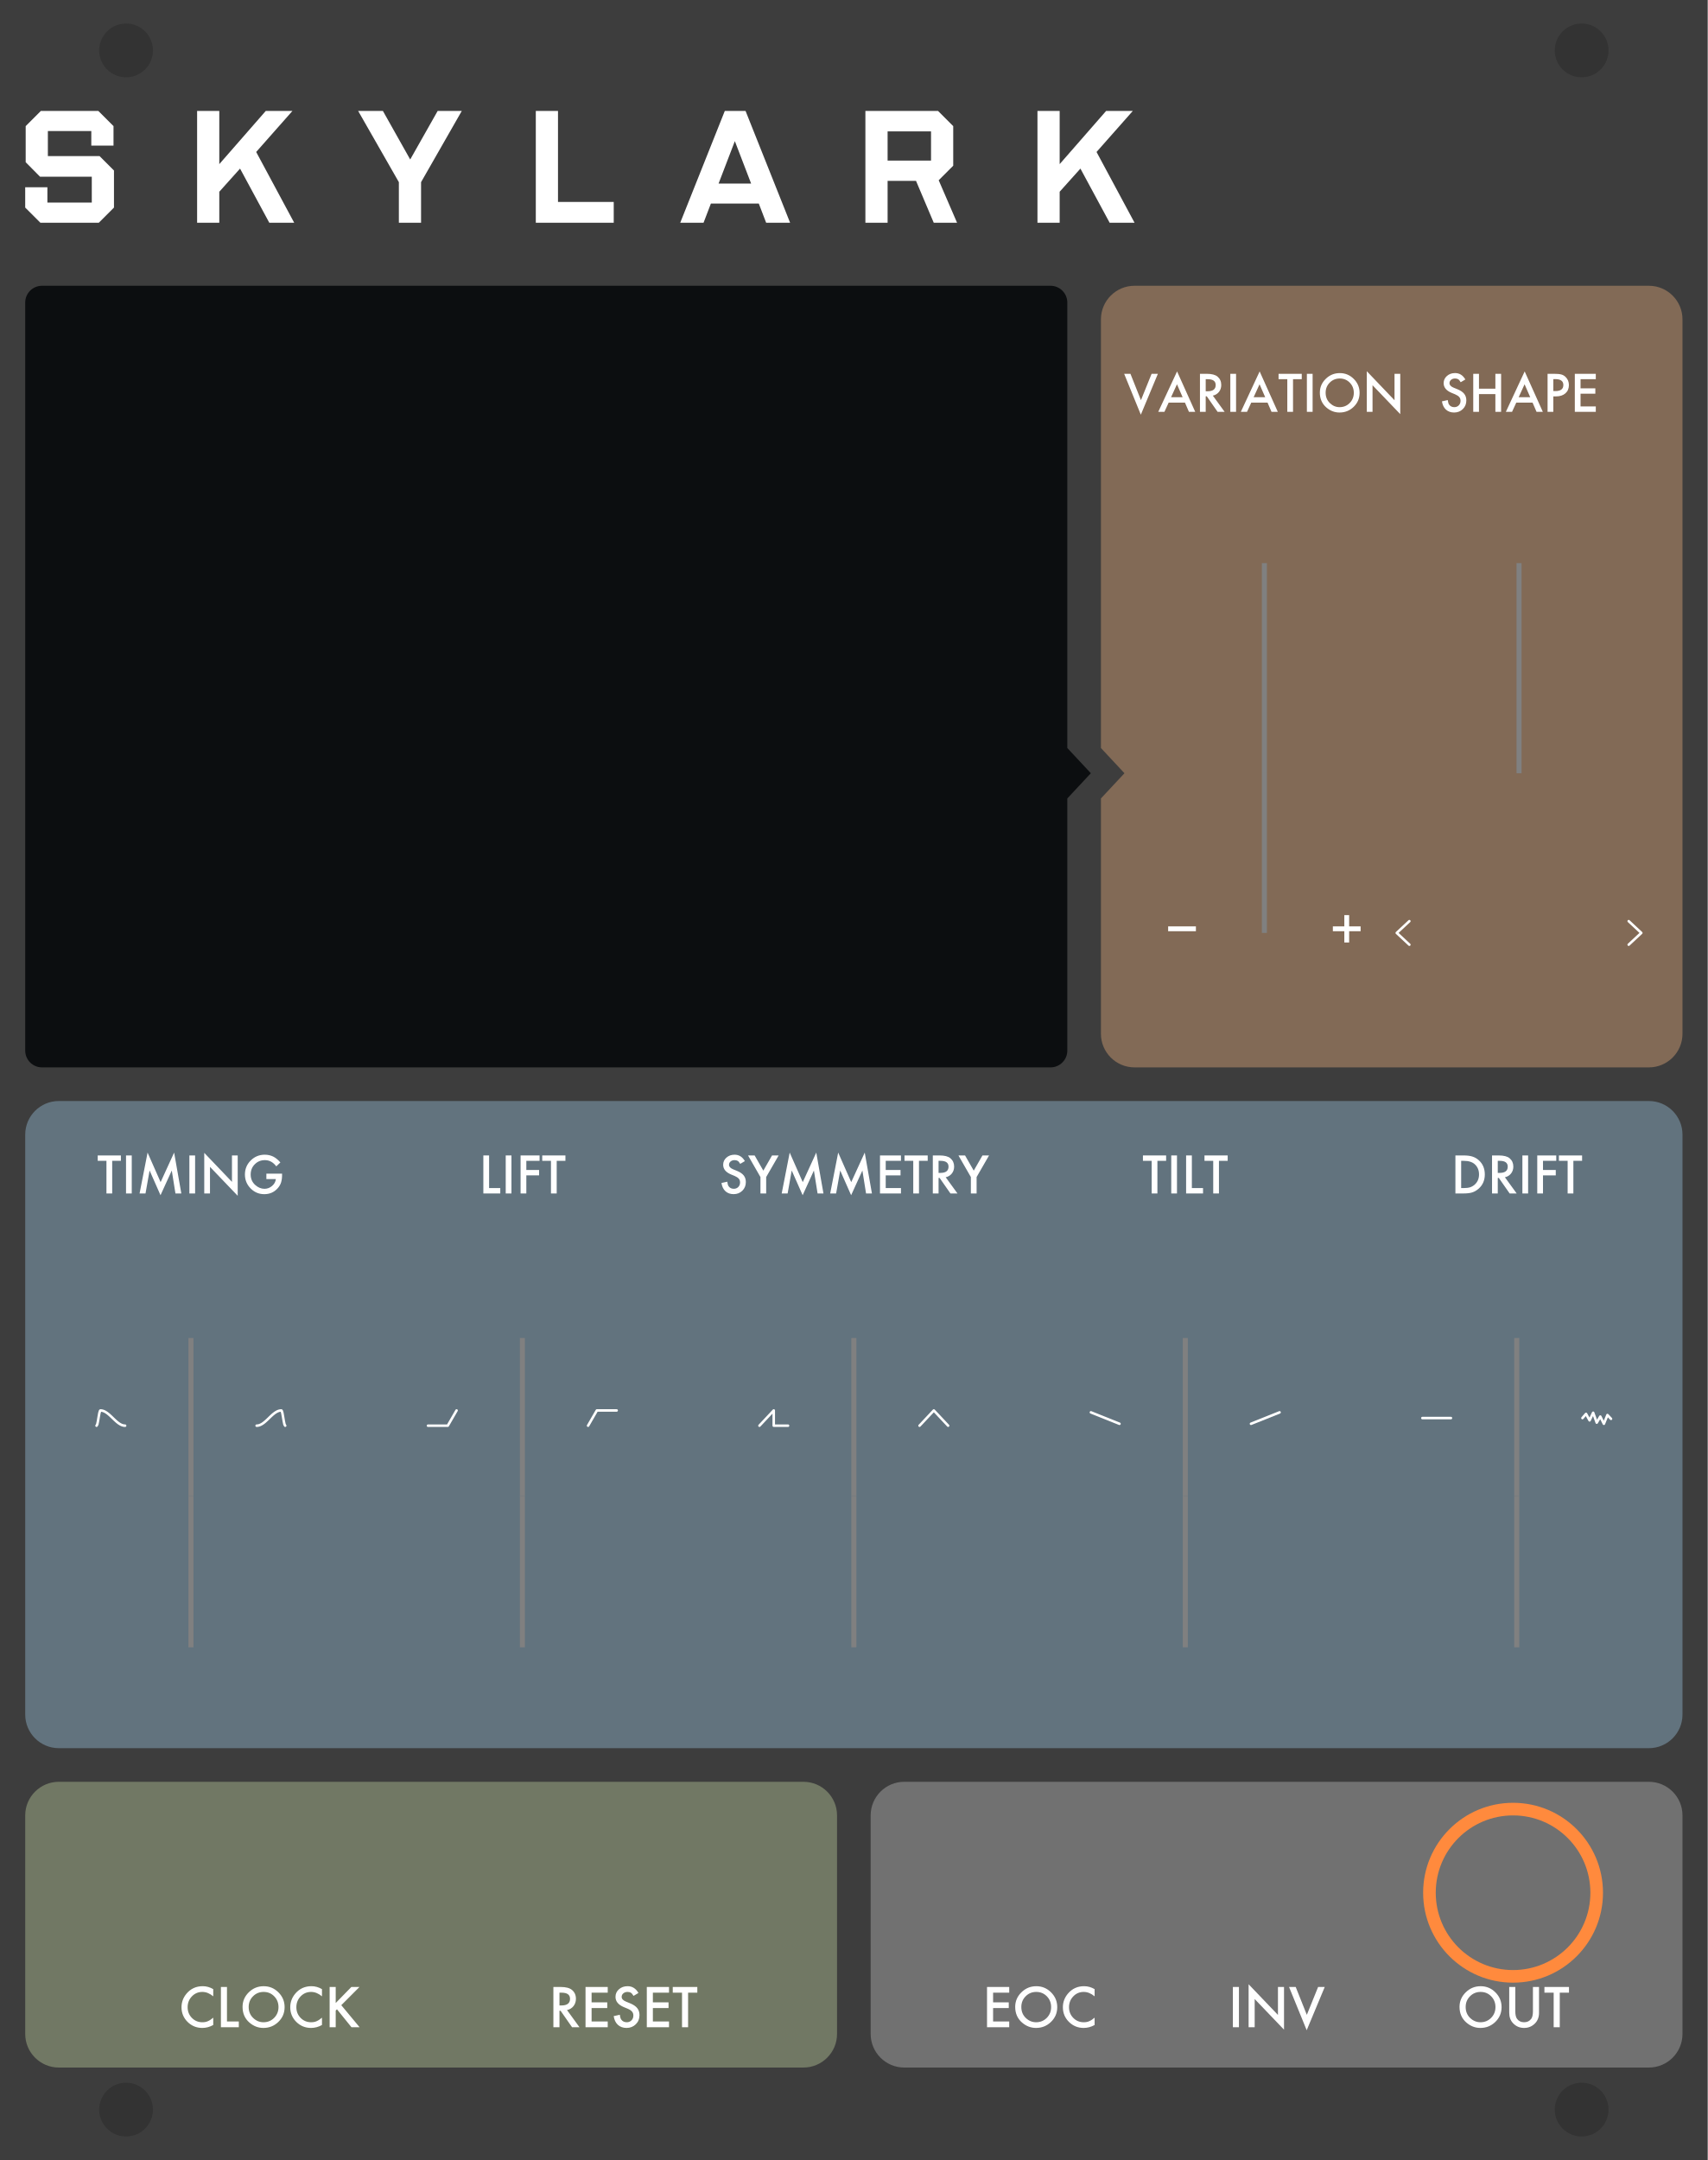
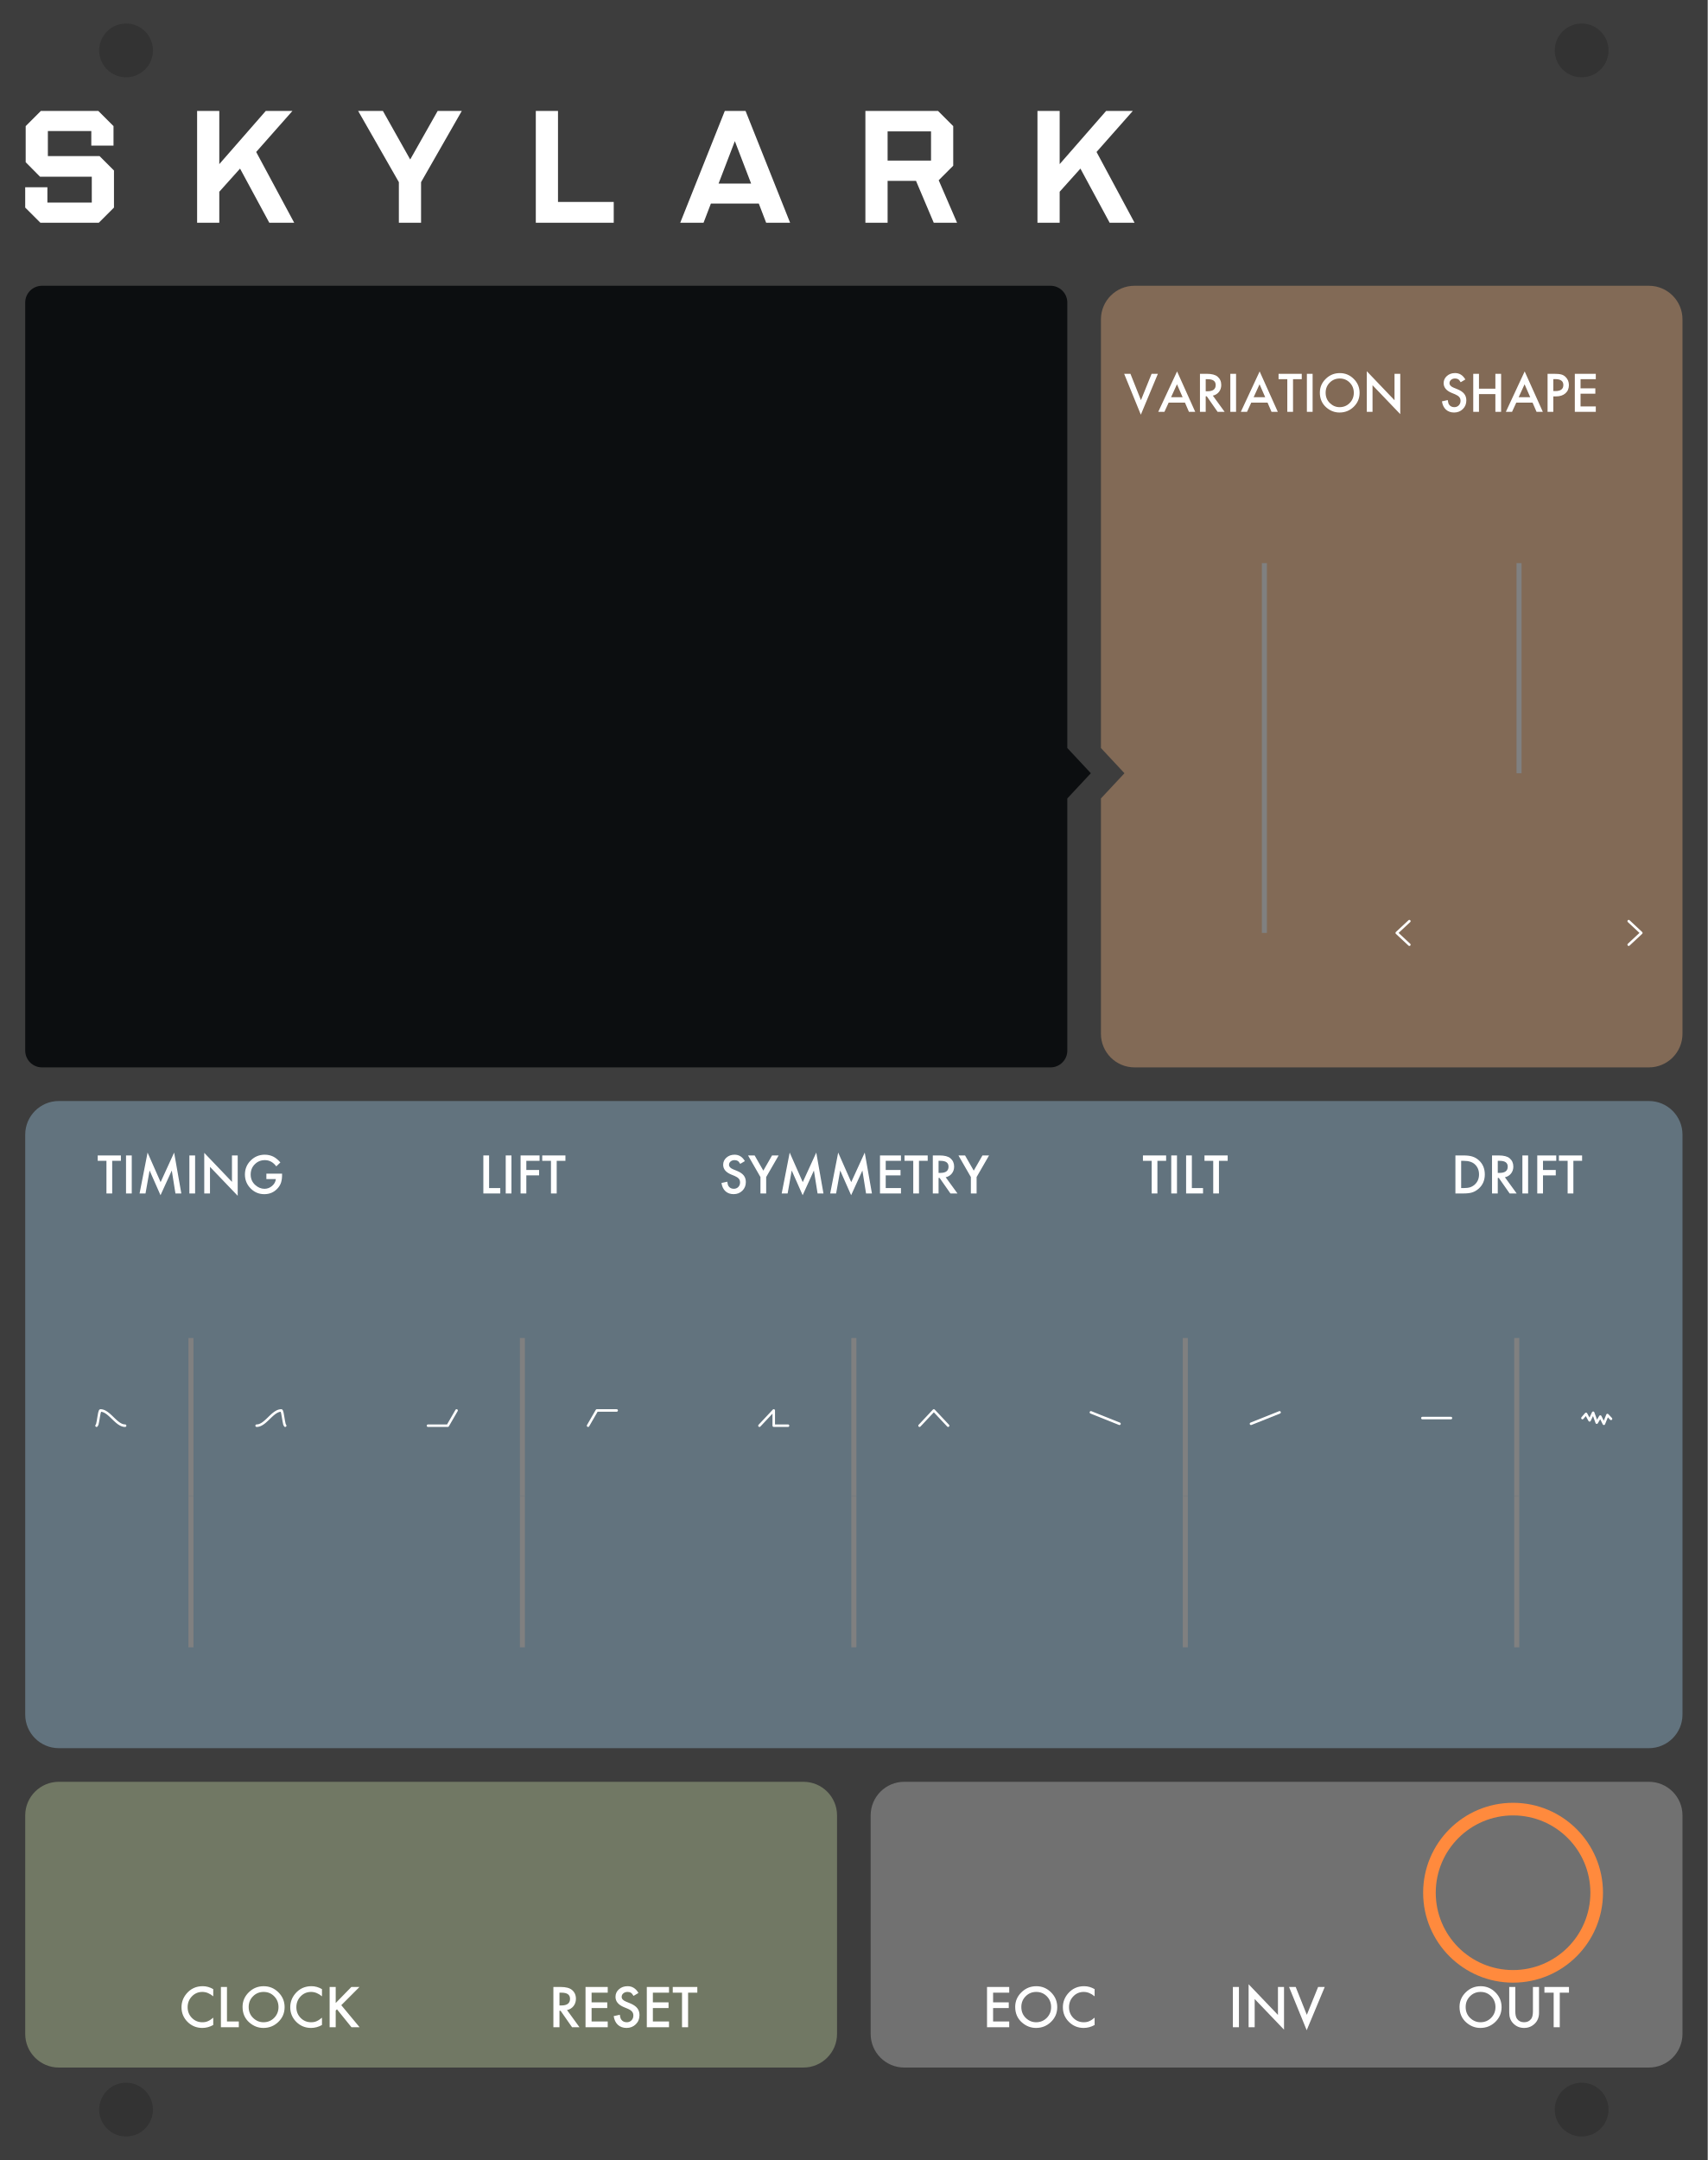
<svg xmlns="http://www.w3.org/2000/svg" version="1.1" width="101.6mm" height="128.5mm" viewBox="0 0 101.6 128.5">
  <g id="panel">
    <rect x="0" y="0" width="101.6" height="128.5" fill="#3d3d3d" />
    <path class="zone" d="M2.5,17 H62.5 A1,1 0 0 1 63.5,18 V44.5 L64.9,46 L63.5,47.5 V62.5 A1,1 0 0 1 62.5,63.5 H2.5 A1,1 0 0 1 1.5,62.5 V18 A1,1 0 0 1 2.5,17 Z" fill="#0c0e10" fill-opacity="1.0" />
    <path class="zone" d="M67.5,17 H98.1 A2,2 0 0 1 100.1,19 V61.5 A2,2 0 0 1 98.1,63.5 H67.5 A2,2 0 0 1 65.5,61.5 V47.5 L66.9,46 L65.5,44.5 V19 A2,2 0 0 1 67.5,17 Z" fill="#b98f6a" fill-opacity="0.55" />
    <rect class="zone" x="1.50" y="65.50" width="98.60" height="38.50" rx="2.00" fill="#7f9fb3" fill-opacity="0.55" />
    <rect class="zone" x="1.50" y="106.00" width="48.30" height="17.00" rx="2.00" fill="#9aa883" fill-opacity="0.55" />
    <rect class="zone" x="51.80" y="106.00" width="48.30" height="17.00" rx="2.00" fill="#9a9a9a" fill-opacity="0.55" />
    <rect class="zone" x="84.67" y="107.25" width="10.70" height="10.70" rx="5.35" fill="#ff8a3d" fill-opacity="1.0" />
    <rect class="zone" x="85.42" y="108.00" width="9.20" height="9.20" rx="4.60" fill="#707070" fill-opacity="1.0" />
    <circle cx="7.5" cy="3.0" r="1.6" fill="#333333" />
    <circle cx="94.1" cy="3.0" r="1.6" fill="#333333" />
    <circle cx="7.5" cy="125.5" r="1.6" fill="#333333" />
    <circle cx="94.1" cy="125.5" r="1.6" fill="#333333" />
    <rect x="75.075" y="33.5" width="0.3" height="12.5" fill="#808080" />
    <rect x="75.075" y="46.0" width="0.3" height="9.5" fill="#808080" />
    <rect x="90.225" y="33.5" width="0.3" height="12.5" fill="#808080" />
    <rect x="11.21" y="79.6" width="0.3" height="9.4" fill="#808080" />
    <rect x="11.21" y="89.0" width="0.3" height="9.0" fill="#808080" />
    <rect x="30.93" y="79.6" width="0.3" height="9.4" fill="#808080" />
    <rect x="30.93" y="89.0" width="0.3" height="9.0" fill="#808080" />
    <rect x="50.65" y="79.6" width="0.3" height="9.4" fill="#808080" />
    <rect x="50.65" y="89.0" width="0.3" height="9.0" fill="#808080" />
    <rect x="70.37" y="79.6" width="0.3" height="9.4" fill="#808080" />
    <rect x="70.37" y="89.0" width="0.3" height="9.0" fill="#808080" />
    <rect x="90.09" y="79.6" width="0.3" height="9.4" fill="#808080" />
    <rect x="90.09" y="89.0" width="0.3" height="9.0" fill="#808080" />
    <path fill="#ffffff" d="M2.402 13.25H5.879L6.781 12.348V10.143L5.926 9.288H2.848V7.797H5.432V8.662H6.753V7.503L5.85 6.6H2.43L1.528 7.503V9.649L2.383 10.514H5.461V12.053H2.82V11.141H1.499V12.348Z M11.727 13.25H13.047V11.407L14.282 10.03L16.021 13.25H17.503L15.242 9.041L17.398 6.6H15.812L13.047 9.764V6.6H11.727Z M23.731 13.25H25.051V10.837L27.474 6.6H26.039L24.405 9.488L22.781 6.6H21.308L23.731 10.837Z M31.878 13.25H36.514V12.015H33.198V6.6H31.878Z M40.471 13.25H41.858L42.295 12.11H45.145L45.582 13.25H47.007L44.357 6.6H43.122ZM42.751 10.922 43.72 8.396 44.689 10.922Z M51.487 13.25H52.808V10.761H54.499L55.553 13.25H56.94L55.848 10.723L56.712 9.858V7.503L55.81 6.6H51.487ZM52.808 9.555V7.816H55.392V9.555Z M61.724 13.25H63.045V11.407L64.28 10.03L66.018 13.25H67.5L65.239 9.041L67.396 6.6H65.809L63.045 9.764V6.6H61.724Z" />
    <path fill="#ffffff" d="M67.256 22.238 67.881 23.806 68.515 22.238H68.889L67.874 24.67L66.882 22.238Z M70.499 23.951H69.53L69.278 24.5H68.911L70.03 22.096L71.11 24.5H70.736ZM70.36 23.63 70.024 22.861 69.673 23.63Z M72.158 23.536 72.859 24.5H72.441L71.795 23.574H71.734V24.5H71.392V22.238H71.792Q72.24 22.238 72.44 22.407Q72.659 22.594 72.659 22.902Q72.659 23.142 72.522 23.315Q72.384 23.488 72.158 23.536ZM71.734 23.277H71.842Q72.327 23.277 72.327 22.906Q72.327 22.559 71.855 22.559H71.734Z M73.54 22.238V24.5H73.198V22.238Z M75.412 23.951H74.444L74.192 24.5H73.824L74.943 22.096L76.023 24.5H75.649ZM75.273 23.63 74.937 22.861 74.586 23.63Z M76.929 22.559V24.5H76.588V22.559H76.068V22.238H77.448V22.559Z M78.094 22.238V24.5H77.753V22.238Z M78.525 23.359Q78.525 22.881 78.875 22.539Q79.223 22.196 79.713 22.196Q80.196 22.196 80.542 22.542Q80.889 22.887 80.889 23.372Q80.889 23.86 80.54 24.2Q80.19 24.541 79.695 24.541Q79.257 24.541 78.908 24.238Q78.525 23.902 78.525 23.359ZM78.869 23.363Q78.869 23.738 79.121 23.98Q79.371 24.222 79.699 24.222Q80.055 24.222 80.3 23.976Q80.545 23.727 80.545 23.369Q80.545 23.007 80.303 22.763Q80.063 22.517 79.708 22.517Q79.355 22.517 79.112 22.763Q78.869 23.006 78.869 23.363Z M81.318 24.5V22.084L82.967 23.81V22.238H83.309V24.638L81.659 22.917V24.5Z" />
    <path fill="#ffffff" d="M87.181 22.575 86.904 22.739Q86.826 22.604 86.756 22.563Q86.683 22.517 86.567 22.517Q86.425 22.517 86.331 22.597Q86.238 22.676 86.238 22.796Q86.238 22.962 86.484 23.063L86.709 23.155Q86.985 23.267 87.112 23.427Q87.24 23.587 87.24 23.82Q87.24 24.132 87.031 24.336Q86.822 24.541 86.511 24.541Q86.217 24.541 86.025 24.367Q85.836 24.192 85.789 23.876L86.135 23.8Q86.158 23.999 86.217 24.075Q86.323 24.222 86.525 24.222Q86.684 24.222 86.79 24.115Q86.895 24.008 86.895 23.844Q86.895 23.778 86.877 23.723Q86.859 23.668 86.82 23.622Q86.781 23.576 86.719 23.535Q86.658 23.495 86.573 23.458L86.355 23.368Q85.89 23.171 85.89 22.793Q85.89 22.539 86.085 22.367Q86.28 22.194 86.57 22.194Q86.961 22.194 87.181 22.575Z M87.992 23.123H88.968V22.238H89.309V24.5H88.968V23.444H87.992V24.5H87.651V22.238H87.992Z M91.18 23.951H90.212L89.96 24.5H89.592L90.711 22.096L91.791 24.5H91.417ZM91.041 23.63 90.705 22.861 90.354 23.63Z M92.415 23.582V24.5H92.073V22.238H92.46Q92.744 22.238 92.889 22.278Q93.036 22.317 93.147 22.427Q93.342 22.618 93.342 22.908Q93.342 23.218 93.134 23.4Q92.926 23.582 92.573 23.582ZM92.415 23.265H92.542Q93.012 23.265 93.012 22.903Q93.012 22.553 92.528 22.553H92.415Z M94.942 22.559H94.035V23.103H94.915V23.423H94.035V24.179H94.942V24.5H93.694V22.238H94.942Z" />
-     <path fill="#ffffff" d="M69.499 55.399V55.111H71.151V55.399Z" />
-     <path fill="#ffffff" d="M79.299 55.399V55.111H79.981V54.441H80.268V55.111H80.95V55.399H80.268V56.069H79.981V55.399Z" />
    <path fill="#ffffff" d="M6.675 69.059V71.0H6.333V69.059H5.813V68.738H7.193V69.059Z M7.839 68.738V71.0H7.498V68.738Z M8.304 71.0 8.78 68.568 9.556 70.326 10.36 68.568 10.788 71.0H10.438L10.22 69.635L9.55 71.104L8.9 69.633L8.657 71.0Z M11.608 68.738V71.0H11.267V68.738Z M12.152 71.0V68.584L13.801 70.31V68.738H14.142V71.138L12.493 69.417V71.0Z M15.848 69.822H16.782V69.897Q16.782 70.152 16.722 70.348Q16.663 70.53 16.524 70.688Q16.209 71.042 15.723 71.042Q15.248 71.042 14.91 70.7Q14.572 70.355 14.572 69.874Q14.572 69.381 14.916 69.039Q15.26 68.694 15.754 68.694Q16.019 68.694 16.249 68.803Q16.469 68.911 16.681 69.154L16.438 69.387Q16.16 69.017 15.76 69.017Q15.401 69.017 15.158 69.264Q14.914 69.507 14.914 69.874Q14.914 70.251 15.185 70.496Q15.439 70.723 15.735 70.723Q15.987 70.723 16.187 70.553Q16.388 70.382 16.412 70.143H15.848Z" />
    <path fill="#ffffff" d="M29.099 68.738V70.679H29.764V71.0H28.757V68.738Z M30.429 68.738V71.0H30.088V68.738Z M32.102 69.059H31.314V69.603H32.074V69.923H31.314V71.0H30.972V68.738H32.102Z M33.121 69.059V71.0H32.78V69.059H32.26V68.738H33.64V69.059Z" />
    <path fill="#ffffff" d="M44.316 69.075 44.039 69.239Q43.961 69.104 43.891 69.063Q43.818 69.017 43.702 69.017Q43.56 69.017 43.466 69.097Q43.373 69.176 43.373 69.296Q43.373 69.462 43.619 69.563L43.844 69.655Q44.12 69.767 44.247 69.927Q44.374 70.087 44.374 70.32Q44.374 70.632 44.166 70.836Q43.957 71.041 43.646 71.041Q43.352 71.041 43.16 70.867Q42.971 70.692 42.924 70.376L43.27 70.3Q43.293 70.499 43.352 70.575Q43.457 70.722 43.66 70.722Q43.819 70.722 43.925 70.615Q44.03 70.508 44.03 70.344Q44.03 70.278 44.012 70.223Q43.994 70.168 43.955 70.122Q43.916 70.076 43.854 70.035Q43.793 69.995 43.708 69.958L43.49 69.868Q43.025 69.671 43.025 69.293Q43.025 69.039 43.22 68.867Q43.415 68.694 43.705 68.694Q44.096 68.694 44.316 69.075Z M45.243 70.023 44.505 68.738H44.897L45.415 69.642L45.933 68.738H46.326L45.584 70.023V71.0H45.243Z M46.507 71.0 46.983 68.568 47.76 70.326 48.564 68.568 48.992 71.0H48.642L48.423 69.635L47.754 71.104L47.103 69.633L46.86 71.0Z M49.392 71.0 49.868 68.568 50.644 70.326 51.448 68.568 51.876 71.0H51.526L51.308 69.635L50.638 71.104L49.988 69.633L49.745 71.0Z M53.603 69.059H52.696V69.603H53.577V69.923H52.696V70.679H53.603V71.0H52.355V68.738H53.603Z M54.675 69.059V71.0H54.334V69.059H53.814V68.738H55.194V69.059Z M56.265 70.036 56.965 71.0H56.547L55.901 70.074H55.84V71.0H55.498V68.738H55.898Q56.347 68.738 56.546 68.907Q56.766 69.094 56.766 69.402Q56.766 69.642 56.628 69.815Q56.49 69.988 56.265 70.036ZM55.84 69.777H55.948Q56.433 69.777 56.433 69.406Q56.433 69.059 55.961 69.059H55.84Z M57.762 70.023 57.023 68.738H57.416L57.933 69.642L58.452 68.738H58.844L58.103 70.023V71.0H57.762Z" />
    <path fill="#ffffff" d="M68.86 69.059V71.0H68.519V69.059H67.999V68.738H69.379V69.059Z M70.025 68.738V71.0H69.684V68.738Z M70.91 68.738V70.679H71.575V71.0H70.568V68.738Z M72.522 69.059V71.0H72.181V69.059H71.661V68.738H73.041V69.059Z" />
    <path fill="#ffffff" d="M86.59 71.0V68.738H87.065Q87.406 68.738 87.604 68.806Q87.816 68.872 87.989 69.03Q88.339 69.349 88.339 69.869Q88.339 70.391 87.975 70.713Q87.792 70.874 87.591 70.937Q87.403 71.0 87.059 71.0ZM86.932 70.679H87.085Q87.315 70.679 87.468 70.631Q87.62 70.58 87.743 70.468Q87.995 70.238 87.995 69.869Q87.995 69.497 87.746 69.266Q87.522 69.059 87.085 69.059H86.932Z M89.535 70.036 90.235 71.0H89.817L89.171 70.074H89.11V71.0H88.769V68.738H89.168Q89.617 68.738 89.816 68.907Q90.036 69.094 90.036 69.402Q90.036 69.642 89.898 69.815Q89.76 69.988 89.535 70.036ZM89.11 69.777H89.218Q89.703 69.777 89.703 69.406Q89.703 69.059 89.231 69.059H89.11Z M90.916 68.738V71.0H90.575V68.738Z M92.589 69.059H91.801V69.603H92.561V69.923H91.801V71.0H91.459V68.738H92.589Z M93.608 69.059V71.0H93.267V69.059H92.747V68.738H94.127V69.059Z" />
    <path fill="#ffffff" d="M12.687 118.335V118.763Q12.374 118.501 12.039 118.501Q11.67 118.501 11.417 118.766Q11.163 119.03 11.163 119.411Q11.163 119.788 11.417 120.047Q11.671 120.305 12.04 120.305Q12.231 120.305 12.364 120.243Q12.439 120.212 12.519 120.16Q12.598 120.107 12.687 120.033V120.468Q12.377 120.643 12.036 120.643Q11.523 120.643 11.16 120.285Q10.799 119.924 10.799 119.414Q10.799 118.957 11.101 118.599Q11.473 118.16 12.064 118.16Q12.386 118.16 12.687 118.335Z M13.504 118.206V120.26H14.208V120.6H13.143V118.206Z M14.431 119.392Q14.431 118.887 14.801 118.524Q15.17 118.161 15.688 118.161Q16.2 118.161 16.566 118.527Q16.933 118.893 16.933 119.406Q16.933 119.923 16.564 120.282Q16.194 120.643 15.67 120.643Q15.206 120.643 14.837 120.322Q14.431 119.967 14.431 119.392ZM14.795 119.397Q14.795 119.794 15.062 120.05Q15.327 120.305 15.674 120.305Q16.051 120.305 16.31 120.045Q16.569 119.781 16.569 119.403Q16.569 119.02 16.313 118.761Q16.059 118.501 15.684 118.501Q15.31 118.501 15.053 118.761Q14.795 119.019 14.795 119.397Z M19.156 118.335V118.763Q18.843 118.501 18.508 118.501Q18.139 118.501 17.886 118.766Q17.632 119.03 17.632 119.411Q17.632 119.788 17.886 120.047Q18.141 120.305 18.51 120.305Q18.7 120.305 18.834 120.243Q18.908 120.212 18.988 120.16Q19.068 120.107 19.156 120.033V120.468Q18.846 120.643 18.505 120.643Q17.992 120.643 17.629 120.285Q17.268 119.924 17.268 119.414Q17.268 118.957 17.57 118.599Q17.942 118.16 18.533 118.16Q18.855 118.16 19.156 118.335Z M19.973 119.161 20.905 118.206H21.387L20.305 119.29L21.393 120.6H20.91L20.048 119.535L19.973 119.609V120.6H19.612V118.206H19.973Z" />
    <path fill="#ffffff" d="M33.735 119.58 34.476 120.6H34.034L33.351 119.62H33.286V120.6H32.924V118.206H33.348Q33.822 118.206 34.033 118.385Q34.265 118.583 34.265 118.909Q34.265 119.163 34.12 119.346Q33.974 119.529 33.735 119.58ZM33.286 119.306H33.4Q33.914 119.306 33.914 118.913Q33.914 118.546 33.414 118.546H33.286Z M36.157 118.546H35.197V119.121H36.129V119.461H35.197V120.26H36.157V120.6H34.836V118.206H36.157Z M37.985 118.563 37.692 118.737Q37.609 118.594 37.535 118.551Q37.457 118.501 37.335 118.501Q37.185 118.501 37.085 118.586Q36.986 118.67 36.986 118.797Q36.986 118.972 37.247 119.079L37.485 119.177Q37.777 119.295 37.912 119.464Q38.047 119.634 38.047 119.881Q38.047 120.211 37.826 120.426Q37.605 120.643 37.276 120.643Q36.965 120.643 36.761 120.459Q36.561 120.274 36.512 119.94L36.878 119.859Q36.902 120.07 36.965 120.15Q37.076 120.305 37.29 120.305Q37.459 120.305 37.571 120.192Q37.682 120.079 37.682 119.905Q37.682 119.836 37.663 119.778Q37.644 119.719 37.602 119.671Q37.561 119.622 37.496 119.579Q37.431 119.536 37.341 119.498L37.11 119.402Q36.619 119.194 36.619 118.794Q36.619 118.524 36.825 118.343Q37.031 118.16 37.338 118.16Q37.752 118.16 37.985 118.563Z M39.803 118.546H38.843V119.121H39.775V119.461H38.843V120.26H39.803V120.6H38.482V118.206H39.803Z M40.938 118.546V120.6H40.577V118.546H40.026V118.206H41.487V118.546Z" />
    <path fill="#ffffff" d="M60.044 118.546H59.085V119.121H60.016V119.461H59.085V120.26H60.044V120.6H58.723V118.206H60.044Z M60.399 119.392Q60.399 118.887 60.77 118.524Q61.139 118.161 61.656 118.161Q62.168 118.161 62.534 118.527Q62.901 118.893 62.901 119.406Q62.901 119.923 62.532 120.282Q62.162 120.643 61.638 120.643Q61.174 120.643 60.805 120.322Q60.399 119.967 60.399 119.392ZM60.764 119.397Q60.764 119.794 61.03 120.05Q61.295 120.305 61.643 120.305Q62.019 120.305 62.278 120.045Q62.537 119.781 62.537 119.403Q62.537 119.02 62.281 118.761Q62.027 118.501 61.652 118.501Q61.278 118.501 61.021 118.761Q60.764 119.019 60.764 119.397Z M65.124 118.335V118.763Q64.811 118.501 64.476 118.501Q64.107 118.501 63.855 118.766Q63.601 119.03 63.601 119.411Q63.601 119.788 63.855 120.047Q64.109 120.305 64.478 120.305Q64.669 120.305 64.802 120.243Q64.876 120.212 64.956 120.16Q65.036 120.107 65.124 120.033V120.468Q64.814 120.643 64.473 120.643Q63.96 120.643 63.597 120.285Q63.236 119.924 63.236 119.414Q63.236 118.957 63.539 118.599Q63.911 118.16 64.501 118.16Q64.824 118.16 65.124 118.335Z" />
    <path fill="#ffffff" d="M73.711 118.206V120.6H73.35V118.206Z M74.286 120.6V118.044L76.032 119.87V118.206H76.393V120.746L74.647 118.924V120.6Z M77.088 118.206 77.75 119.865 78.421 118.206H78.816L77.742 120.78L76.692 118.206Z" />
    <path fill="#ffffff" d="M86.835 119.392Q86.835 118.887 87.206 118.524Q87.575 118.161 88.093 118.161Q88.604 118.161 88.97 118.527Q89.337 118.893 89.337 119.406Q89.337 119.923 88.968 120.282Q88.598 120.643 88.074 120.643Q87.61 120.643 87.241 120.322Q86.835 119.967 86.835 119.392ZM87.2 119.397Q87.2 119.794 87.466 120.05Q87.731 120.305 88.079 120.305Q88.455 120.305 88.714 120.045Q88.973 119.781 88.973 119.403Q88.973 119.02 88.717 118.761Q88.463 118.501 88.088 118.501Q87.714 118.501 87.457 118.761Q87.2 119.019 87.2 119.397Z M90.153 118.206V119.648Q90.153 119.957 90.254 120.099Q90.404 120.305 90.677 120.305Q90.951 120.305 91.102 120.099Q91.202 119.961 91.202 119.648V118.206H91.564V119.747Q91.564 120.126 91.328 120.371Q91.063 120.643 90.677 120.643Q90.291 120.643 90.027 120.371Q89.792 120.126 89.792 119.747V118.206Z M92.798 118.546V120.6H92.436V118.546H91.886V118.206H93.347V118.546Z" />
  </g>
  <g id="glyphs">
    <polyline points="5.744,84.815 5.787,84.74 5.829,84.542 5.872,84.285 5.914,84.053 5.957,83.922 5.974,83.909 5.999,83.91 6.042,83.914 6.084,83.922 6.127,83.933 6.169,83.948 6.212,83.966 6.254,83.988 6.296,84.013 6.339,84.04 6.381,84.07 6.424,84.103 6.466,84.138 6.509,84.174 6.551,84.213 6.594,84.252 6.636,84.292 6.679,84.333 6.721,84.374 6.764,84.415 6.806,84.456 6.849,84.495 6.891,84.534 6.934,84.571 6.976,84.607 7.019,84.64 7.061,84.672 7.104,84.7 7.146,84.726 7.189,84.749 7.231,84.769 7.274,84.785 7.316,84.798 7.359,84.807 7.402,84.813 7.444,84.815" fill="none" stroke="#ffffff" stroke-width="0.15" stroke-linecap="round" stroke-linejoin="round" />
    <polyline points="15.268,84.815 15.31,84.813 15.353,84.807 15.396,84.798 15.438,84.785 15.48,84.769 15.523,84.749 15.566,84.726 15.608,84.7 15.65,84.672 15.693,84.64 15.736,84.607 15.778,84.571 15.82,84.534 15.863,84.495 15.905,84.456 15.948,84.415 15.991,84.374 16.033,84.333 16.076,84.292 16.118,84.252 16.16,84.213 16.203,84.174 16.245,84.138 16.288,84.103 16.331,84.07 16.373,84.04 16.416,84.013 16.458,83.988 16.5,83.966 16.543,83.948 16.585,83.933 16.628,83.922 16.671,83.914 16.713,83.91 16.738,83.909 16.756,83.922 16.798,84.053 16.84,84.285 16.883,84.542 16.925,84.74 16.968,84.815" fill="none" stroke="#ffffff" stroke-width="0.15" stroke-linecap="round" stroke-linejoin="round" />
    <polyline points="25.464,84.815 26.641,84.815 27.164,83.909" fill="none" stroke="#ffffff" stroke-width="0.15" stroke-linecap="round" stroke-linejoin="round" />
    <polyline points="34.988,84.815 35.511,83.909 36.688,83.909" fill="none" stroke="#ffffff" stroke-width="0.15" stroke-linecap="round" stroke-linejoin="round" />
    <polyline points="45.184,84.815 46.034,83.909 46.034,84.815 46.884,84.815" fill="none" stroke="#ffffff" stroke-width="0.15" stroke-linecap="round" stroke-linejoin="round" />
    <polyline points="54.708,84.815 55.558,83.909 56.408,84.815" fill="none" stroke="#ffffff" stroke-width="0.15" stroke-linecap="round" stroke-linejoin="round" />
    <polyline points="64.904,84.022 66.604,84.702" fill="none" stroke="#ffffff" stroke-width="0.15" stroke-linecap="round" stroke-linejoin="round" />
    <polyline points="74.428,84.702 76.128,84.022" fill="none" stroke="#ffffff" stroke-width="0.15" stroke-linecap="round" stroke-linejoin="round" />
    <polyline points="84.624,84.362 86.324,84.362" fill="none" stroke="#ffffff" stroke-width="0.15" stroke-linecap="round" stroke-linejoin="round" />
    <polyline points="94.148,84.362 94.361,84.113 94.573,84.498 94.785,84.045 94.998,84.634 95.21,84.272 95.423,84.701 95.635,84.181 95.848,84.407" fill="none" stroke="#ffffff" stroke-width="0.15" stroke-linecap="round" stroke-linejoin="round" />
    <polyline points="83.85,54.8 83.1,55.5 83.85,56.2" fill="none" stroke="#ffffff" stroke-width="0.15" stroke-linecap="round" stroke-linejoin="round" />
    <polyline points="96.9,54.8 97.65,55.5 96.9,56.2" fill="none" stroke="#ffffff" stroke-width="0.15" stroke-linecap="round" stroke-linejoin="round" />
  </g>
  <g id="components" style="display:none">
    <rect id="SCREEN#Widget" x="1.5" y="17.0" width="62.0" height="46.5" fill="#ffff00" />
    <circle id="VARIATION_PARAM#RoundBlackKnob" cx="75.225" cy="33.5" r="2" fill="#ff0000" />
    <circle id="SHAPE_PARAM#RoundBlackSnapKnob" cx="90.375" cy="33.5" r="2" fill="#ff0000" />
    <circle id="VARIATION_INPUT#PJ301MPort" cx="75.225" cy="46.0" r="2" fill="#00ff00" />
    <circle id="SHAPE_INPUT#PJ301MPort" cx="90.375" cy="46.0" r="2" fill="#00ff00" />
    <circle id="VARIATION_CV_PARAM#Trimpot" cx="75.225" cy="55.5" r="2" fill="#ff0000" />
    <circle id="SHAPE_PREV_PARAM#TL1105" cx="87.075" cy="55.5" r="2" fill="#ff0000" />
    <circle id="SHAPE_NEXT_PARAM#TL1105" cx="93.675" cy="55.5" r="2" fill="#ff0000" />
    <circle id="TIMING_PARAM#RoundBlackKnob" cx="11.36" cy="79.6" r="2" fill="#ff0000" />
    <circle id="LIFT_PARAM#RoundBlackKnob" cx="31.08" cy="79.6" r="2" fill="#ff0000" />
    <circle id="SYMMETRY_PARAM#RoundBlackKnob" cx="50.8" cy="79.6" r="2" fill="#ff0000" />
    <circle id="TILT_PARAM#RoundBlackKnob" cx="70.52" cy="79.6" r="2" fill="#ff0000" />
    <circle id="DRIFT_PARAM#RoundBlackKnob" cx="90.24" cy="79.6" r="2" fill="#ff0000" />
    <circle id="TIMING_CV_PARAM#Trimpot" cx="11.36" cy="89.0" r="2" fill="#ff0000" />
    <circle id="LIFT_CV_PARAM#Trimpot" cx="31.08" cy="89.0" r="2" fill="#ff0000" />
    <circle id="SYMMETRY_CV_PARAM#Trimpot" cx="50.8" cy="89.0" r="2" fill="#ff0000" />
    <circle id="TILT_CV_PARAM#Trimpot" cx="70.52" cy="89.0" r="2" fill="#ff0000" />
    <circle id="DRIFT_CV_PARAM#Trimpot" cx="90.24" cy="89.0" r="2" fill="#ff0000" />
    <circle id="TIMING_INPUT#PJ301MPort" cx="11.36" cy="98.0" r="2" fill="#00ff00" />
    <circle id="LIFT_INPUT#PJ301MPort" cx="31.08" cy="98.0" r="2" fill="#00ff00" />
    <circle id="SYMMETRY_INPUT#PJ301MPort" cx="50.8" cy="98.0" r="2" fill="#00ff00" />
    <circle id="TILT_INPUT#PJ301MPort" cx="70.52" cy="98.0" r="2" fill="#00ff00" />
    <circle id="DRIFT_INPUT#PJ301MPort" cx="90.24" cy="98.0" r="2" fill="#00ff00" />
    <circle id="BPM_PARAM#RoundBlackKnob" cx="10.78" cy="112.6" r="2" fill="#ff0000" />
    <circle id="CLOCK_INPUT#PJ301MPort" cx="21.28" cy="112.6" r="2" fill="#00ff00" />
    <circle id="RESET_PARAM#VCVButton" cx="32.83" cy="112.6" r="2" fill="#ff0000" />
    <circle id="RESET_INPUT#PJ301MPort" cx="41.33" cy="112.6" r="2" fill="#00ff00" />
    <circle id="EOC_OUTPUT#PJ301MPort" cx="61.865" cy="112.6" r="2" fill="#0000ff" />
    <circle id="INV_OUTPUT#PJ301MPort" cx="75.945" cy="112.6" r="2" fill="#0000ff" />
    <circle id="MAIN_OUTPUT#PJ301MPort" cx="90.025" cy="112.6" r="2" fill="#0000ff" />
  </g>
</svg>
